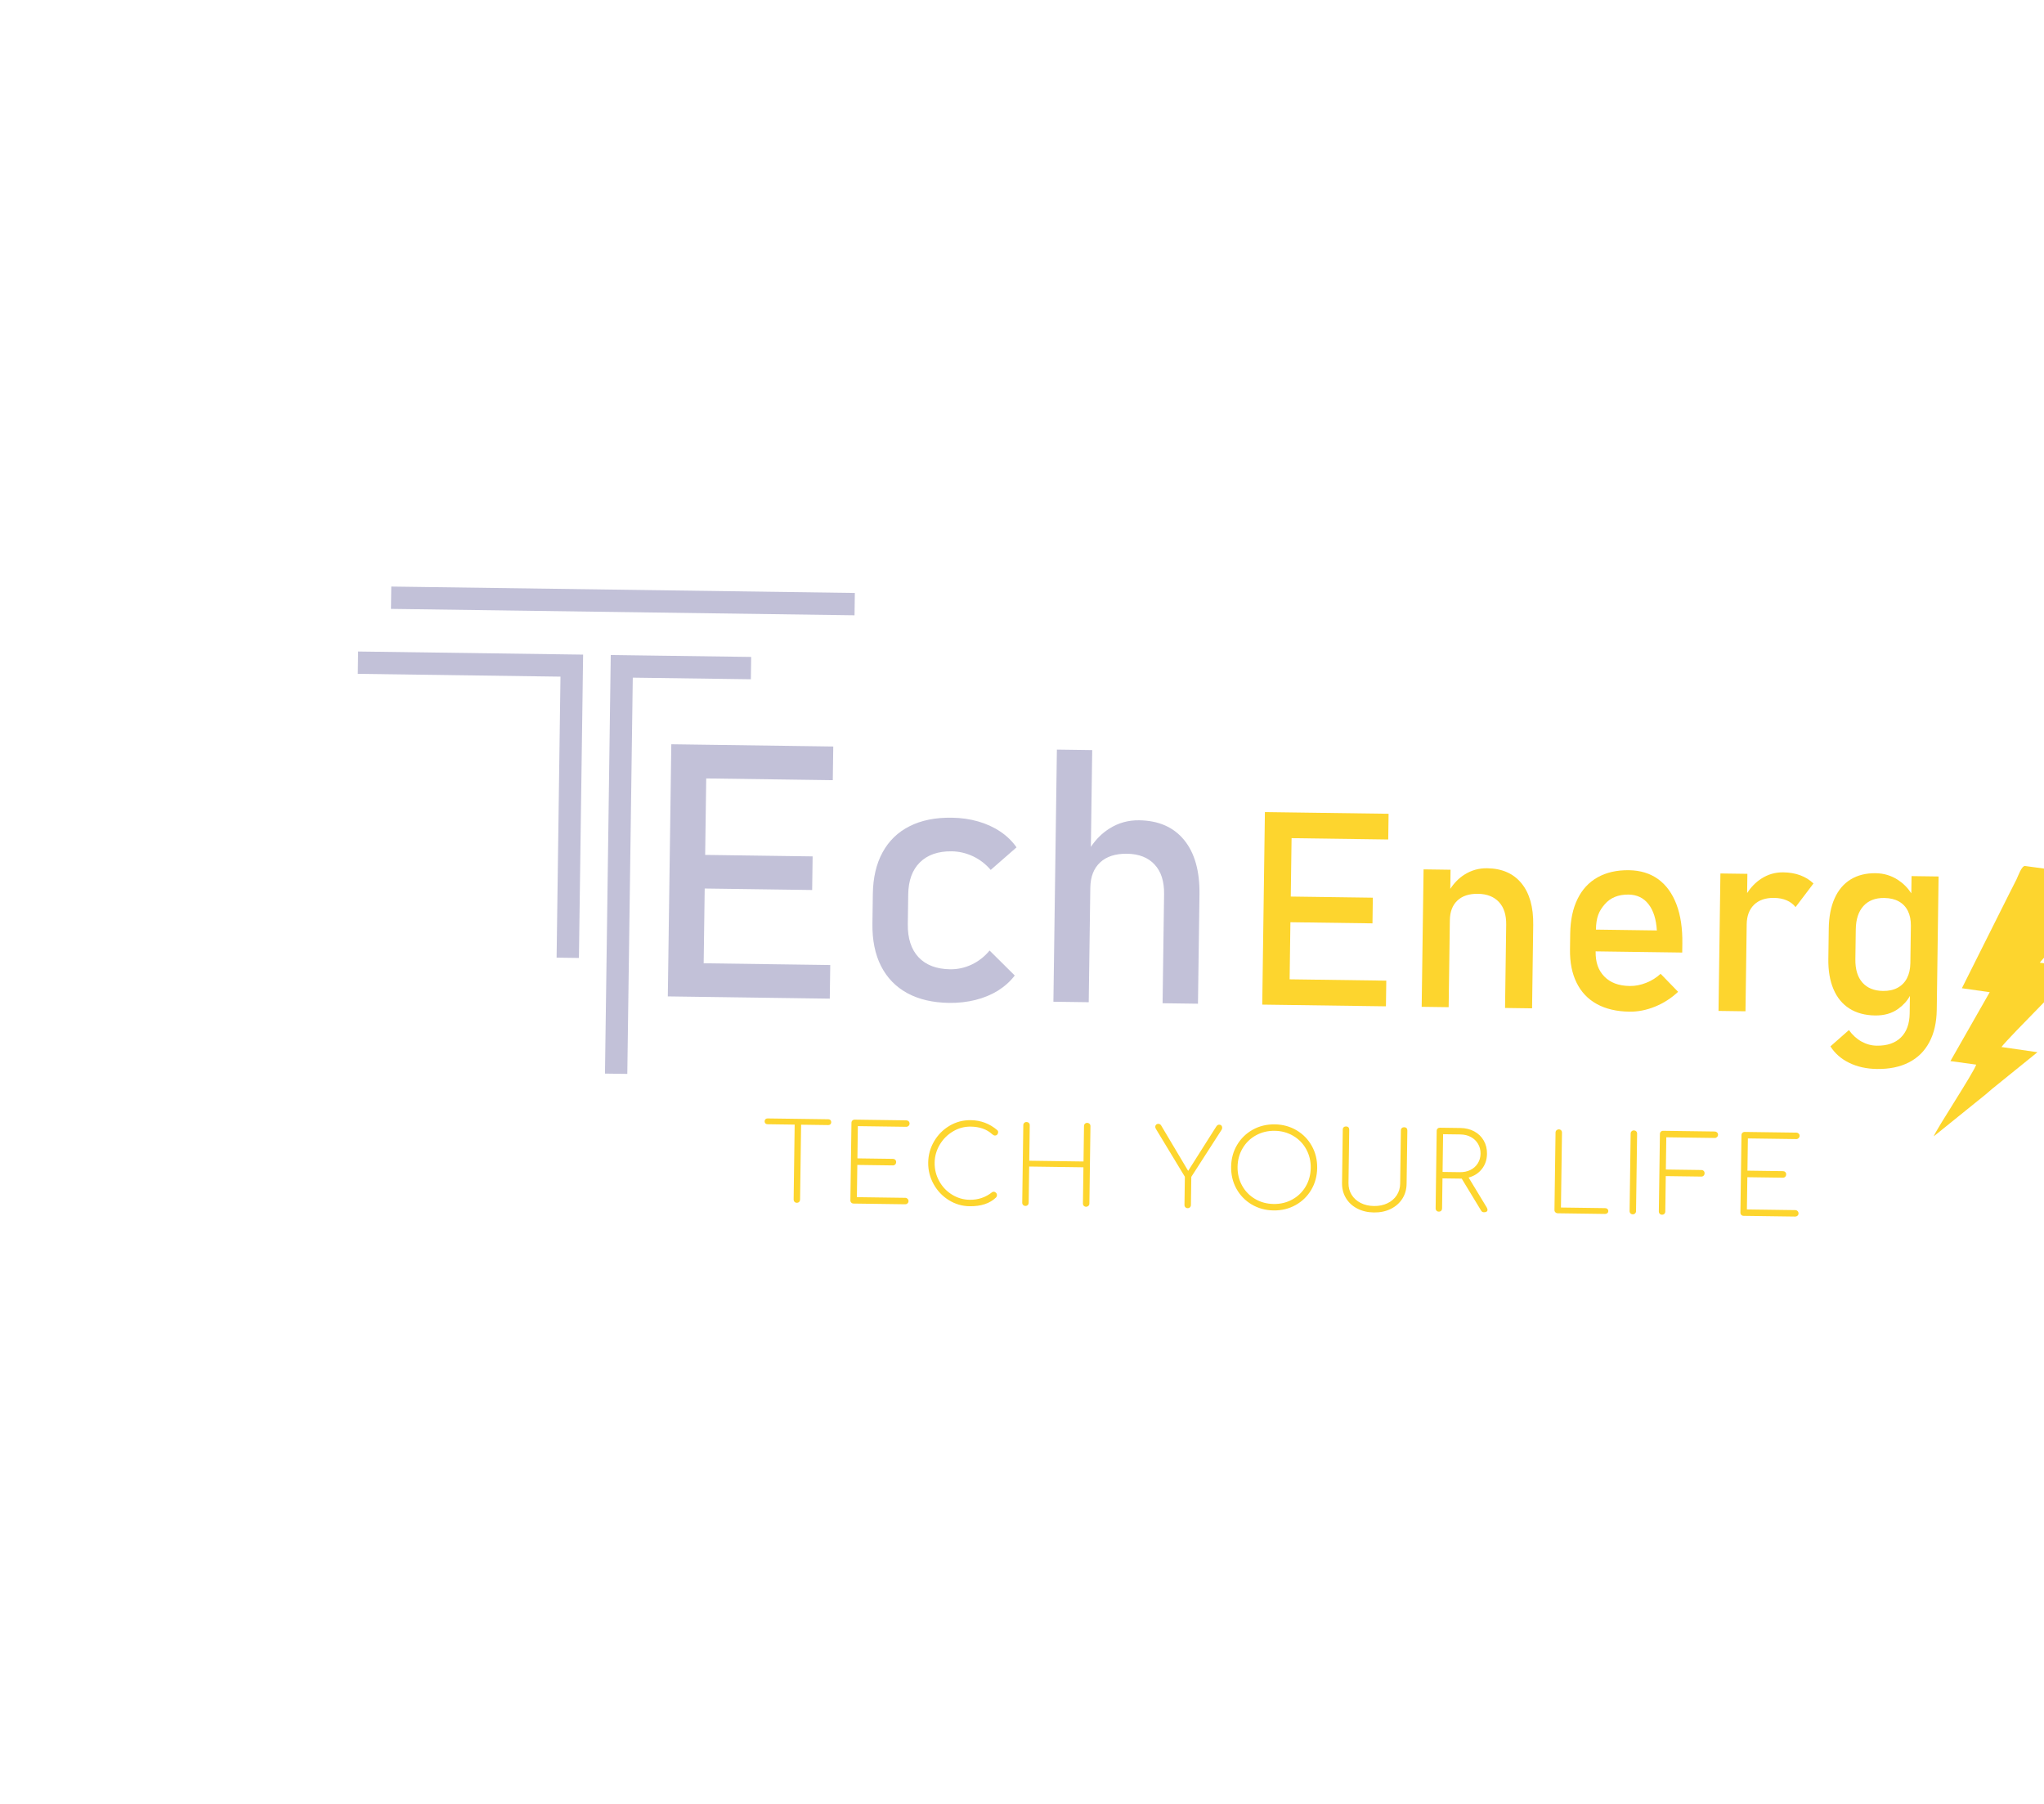
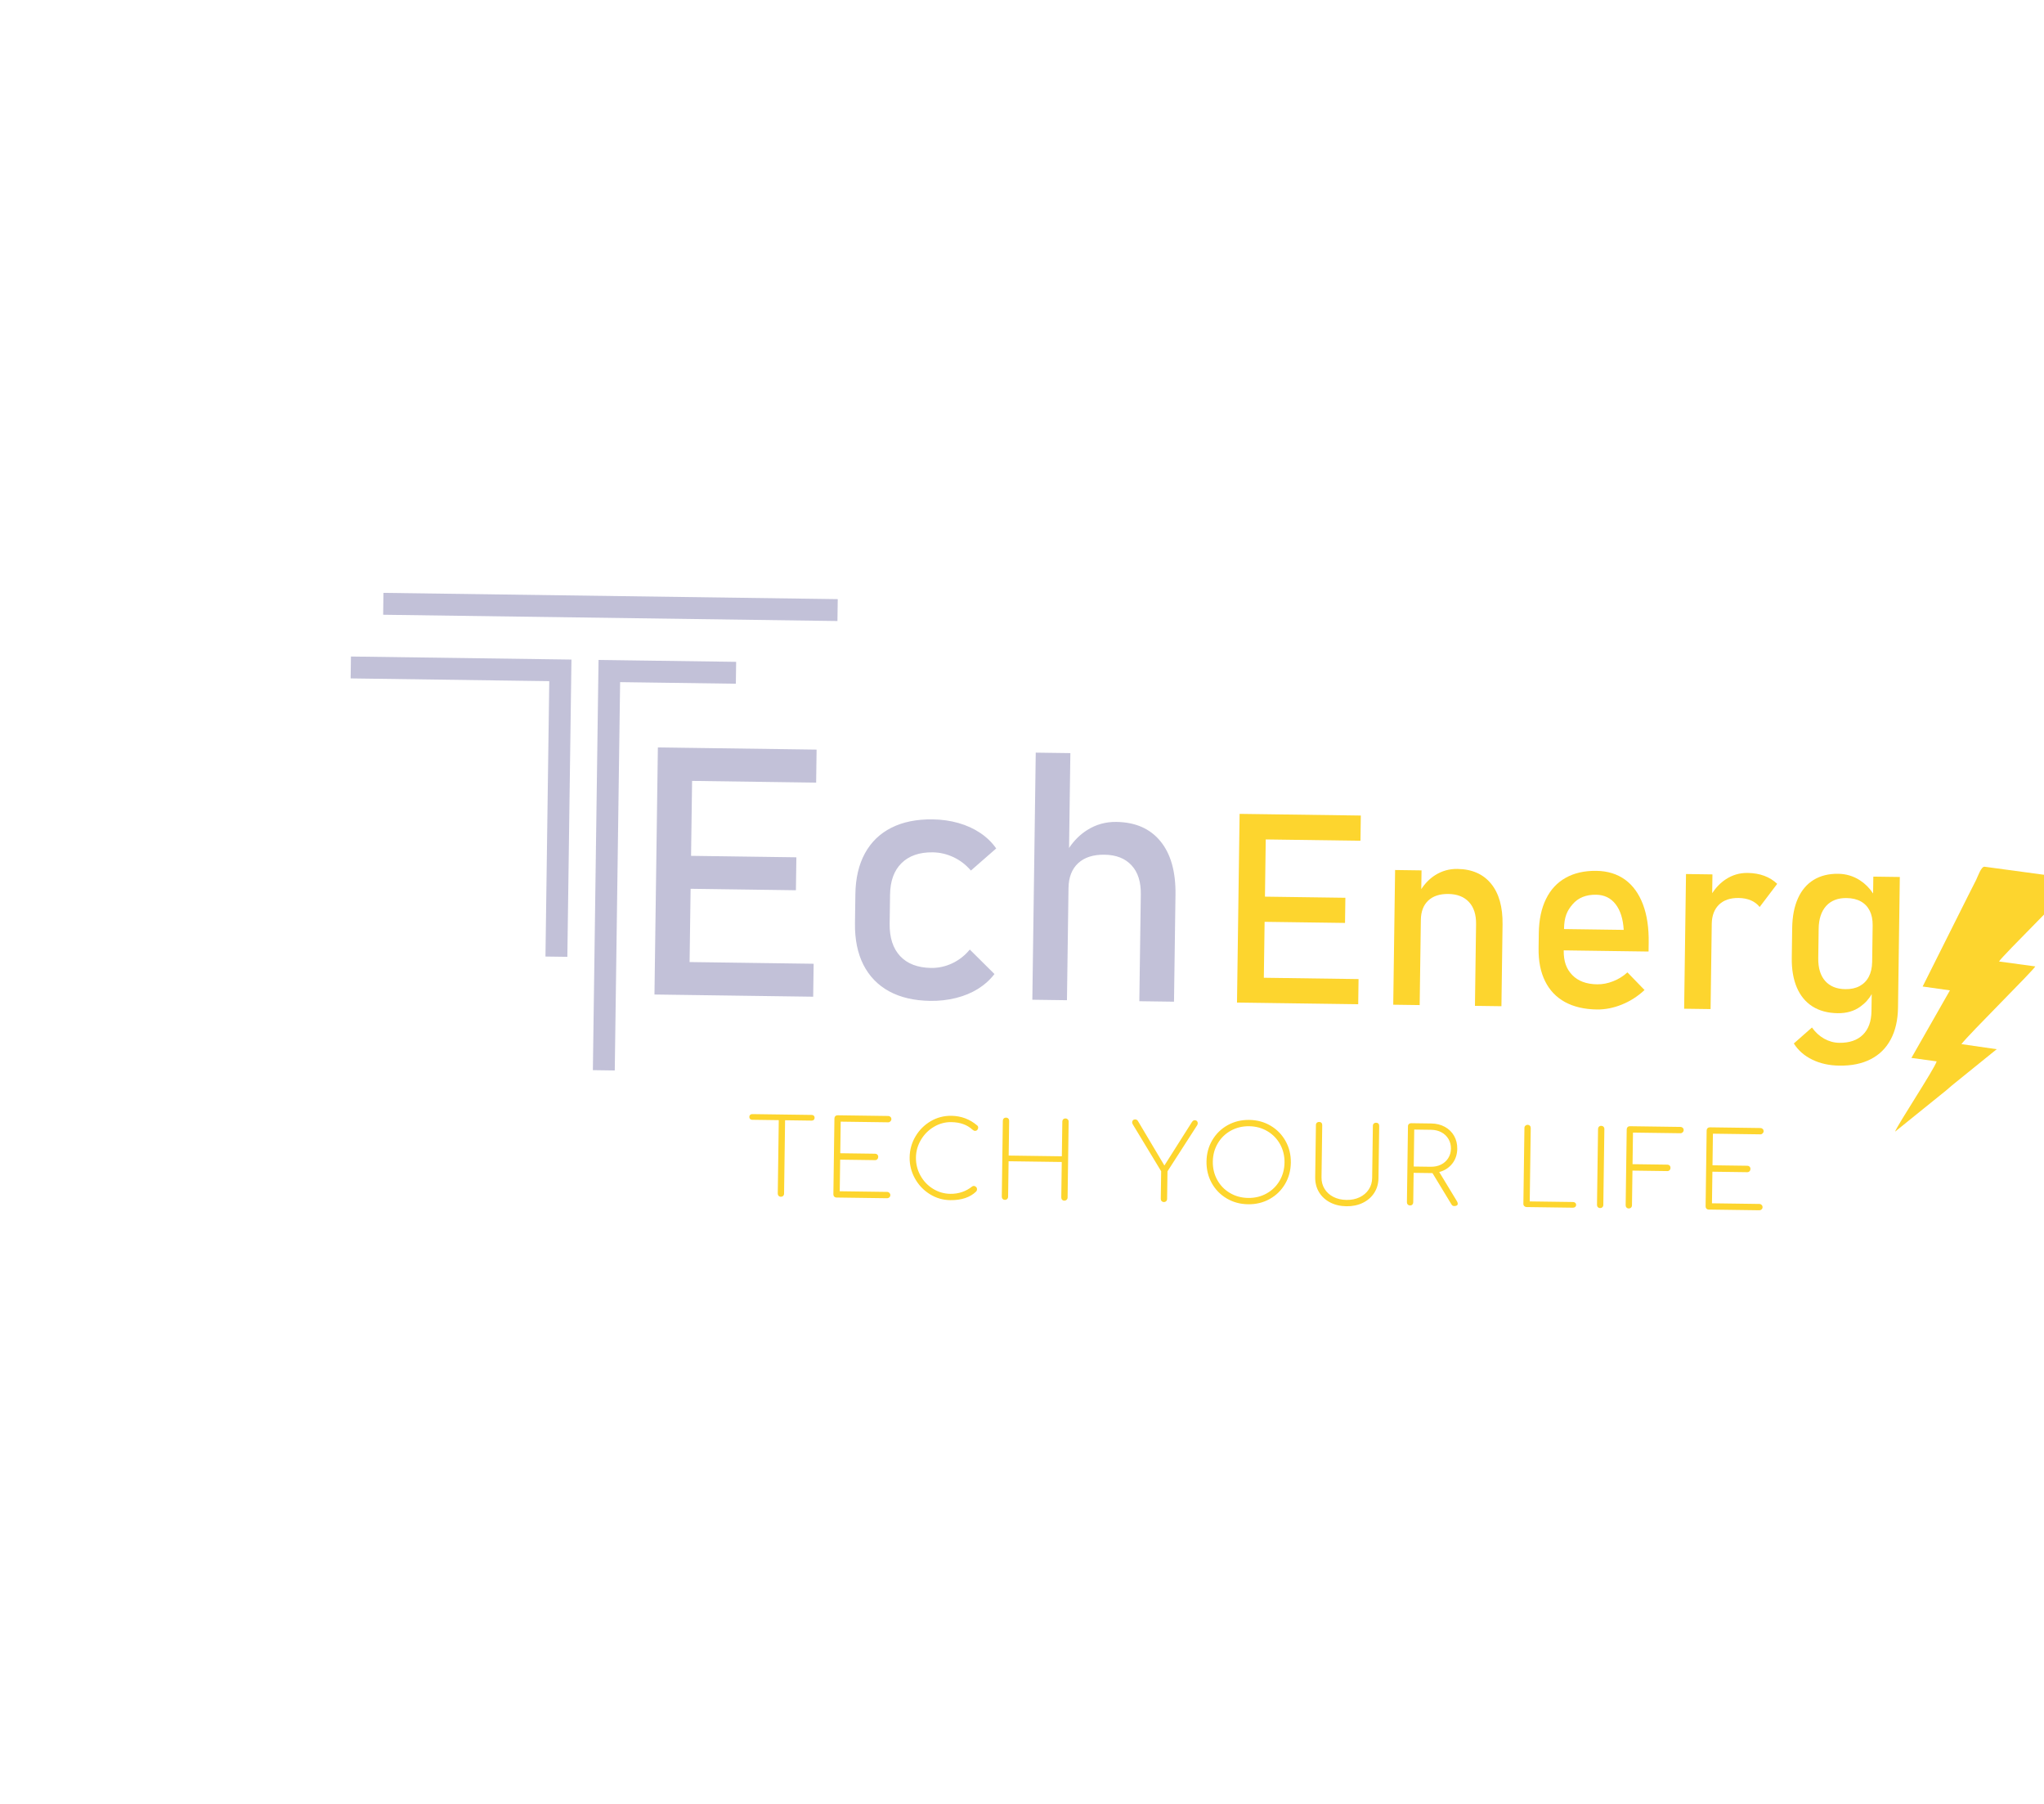
- <svg xmlns="http://www.w3.org/2000/svg" xml:space="preserve" width="1700mm" height="1500mm" version="1.1" style="shape-rendering:geometricPrecision; text-rendering:geometricPrecision; image-rendering:optimizeQuality; fill-rule:evenodd; clip-rule:evenodd" viewBox="0 0 24500 20990">
+ <svg xmlns="http://www.w3.org/2000/svg" xml:space="preserve" width="1700mm" height="1500mm" version="1.1" style="shape-rendering:geometricPrecision; text-rendering:geometricPrecision; image-rendering:optimizeQuality; fill-rule:evenodd; clip-rule:evenodd" viewBox="0 0 25000 20990">
  <defs>
    <style type="text/css">
   
    .fil2 {fill:#FDD52E}
    .fil1 {fill:#FDD52E;fill-rule:nonzero}
    .fil0 {fill:#C2C1D8;fill-rule:nonzero}
   
  </style>
  </defs>
  <g id="Camada_x0020_1">
    <path class="fil0" d="M8252.06 8608.15l218.46 3.02 1517.2 20.94 -5.57 403.59 -1517.2 -20.94 -12.65 916.42 1288.08 17.78 -5.56 402.87 -1288.08 -17.78 -12.36 895.85 1517.18 20.94 -5.56 402.87 -1517.18 -20.94 -218.48 -3.01 -205.69 -2.84 41.72 -3021.6 205.69 2.83zm-3562.1 -1892.81l5556.41 76.69 -3.71 267.69 -5556.39 -76.69 3.69 -267.69zm2898.39 823.91l1415.44 19.54 -3.7 267.69 -1415.43 -19.54 -65.53 4748.67 -267.71 -3.69 65.56 -4748.67 3.69 -267.7 267.68 3.7zm-916.83 3623.17l46.48 -3367.44 -2429.33 -33.53 3.69 -267.69 2429.34 33.53 267.68 3.69 -3.69 267.7 -46.47 3367.43 -267.7 -3.69zm4705.41 542.25c-196.48,-2.71 -364.07,-41.9 -502.08,-116.88 -138.01,-75.69 -242.94,-183.56 -314.77,-325.01 -71.12,-140.75 -105.68,-310.06 -102.95,-507.97l4.91 -355.35c2.7,-195.76 41.89,-361.93 116.85,-499.24 75.67,-138.01 183.54,-242.22 323.55,-312.66 140.05,-71.13 308.65,-104.98 505.13,-102.27 112.07,1.55 217.55,16.48 316.48,44.81 98.94,28.33 187.06,68.56 265.79,121.43 78.02,52.15 143.11,115.48 194.61,189.26l-309.5 270.29c-60.05,-70.36 -130.25,-124.54 -211.99,-163.27 -81.07,-37.99 -165.92,-58.33 -254.59,-59.56 -163.14,-2.25 -290.71,42.1 -382.08,132.36 -91.34,90.25 -137.79,218.03 -140.09,384.71l-4.92 355.35c-2.33,170.24 40.52,302.07 127.93,396.22 88.07,94.14 215.09,142.72 379.64,144.99 90.09,1.25 176.21,-18.14 258.33,-56.72 82.83,-39.3 153.83,-95.09 214.44,-168.02l301.62 299.29c-54.91,71.59 -122.41,131.67 -201.85,181.65 -80.14,49.27 -169.33,86.36 -269,111.22 -99.64,24.87 -204.12,36.91 -315.46,35.37zm2576.18 -1303.13c2.1,-152.5 -35.28,-270.78 -113.59,-354.86 -77.57,-84.08 -187.64,-127.46 -330.2,-129.43 -139.04,-1.92 -245.94,32.8 -322.83,104.09 -76.17,70.6 -115.88,172.22 -117.7,303.44l-18.93 1371.77 -423.44 -5.84 41.71 -3021.6 423.43 5.84 -16.02 1160.08c60.86,-91.06 134.22,-163.96 220.84,-218.67 108.07,-68.76 227.01,-101.87 357.49,-100.07 234.08,3.24 413.89,82.33 540.16,237.31 126.27,154.99 187.12,372.2 183.28,651.67l-18.08 1309.35 -424.16 -5.85 18.04 -1307.23z" />
    <polygon class="fil1" points="15161.53,9417.86 15318.63,9420.03 15485.44,9422.33 16644.03,9438.32 16639.76,9746.51 15481.2,9730.52 15471.53,10430.33 16455.16,10443.9 16450.9,10751.55 15467.29,10737.98 15457.85,11422.08 16616.41,11438.07 16612.17,11745.72 15453.59,11729.73 15286.77,11727.43 15129.68,11725.26 " />
    <path class="fil1" d="M17063.36 10104.49l323.34 4.47 -3.16 229.24c46.49,-71.07 102.53,-127.84 168.67,-170.07 82.54,-52.51 173.34,-78.33 273.03,-76.96 178.73,2.47 316.05,62.87 412.46,181.22 96.43,118.35 142.9,284.22 139.95,497.62l-13.79 999.89 -323.91 -4.47 13.78 -998.25c1.59,-116.45 -26.94,-206.78 -86.75,-270.98 -59.24,-64.21 -143.29,-97.34 -252.15,-98.85 -106.17,-1.46 -187.8,25.59 -246.54,81.13 -58.19,54.98 -88.54,133.66 -89.94,234.96l-14.39 1042.66 -323.33 -4.47 22.73 -1647.14z" />
    <path class="fil1" d="M19129.36 10826.44l730.13 10.08 0 0c-7.89,-134.46 -41.11,-239.47 -99.66,-314.49 -58.58,-75.59 -138.2,-114.06 -238.95,-115.45 -122.43,-1.69 -218.31,37.07 -286.58,116.85 -68.27,79.23 -102.92,155.67 -104.94,303.01zm-3.61 260.54c-1.88,136.5 33.17,227.44 103.65,301.01 71.04,74.13 172.9,112.37 305.05,114.19 65.55,0.91 130.74,-11.73 195.56,-37.4 64.82,-25.1 123.3,-61.67 174.85,-108.63l0 0 209.4 215.79 0 0c-82.34,76.88 -174.71,136.28 -277.12,177.67 -101.88,41.38 -204.55,61.63 -306.93,60.22 -152.21,-2.1 -282.35,-32.6 -389.34,-90.96 -106.99,-58.91 -188.15,-143.99 -242.96,-255.28 -55.36,-111.27 -81.68,-244.91 -79.51,-401.44l2.55 -185.79c2.25,-163.03 31.26,-301.86 87.56,-416.48 55.75,-114.63 136.05,-201.27 240.87,-259.95 104.28,-58.7 229.81,-87.31 375.52,-85.3 137.58,1.9 254.65,38.19 351.18,107.78 96.01,70.13 168.85,170.81 218.5,301.51 49.68,130.73 72.98,287.6 70.45,469.58l-1.47 107.81 -1037.81 -14.33z" />
    <path class="fil1" d="M20621.4 10153.6l323.35 4.47 -3.16 229.7c46.26,-70.35 101.57,-126.83 165.95,-169.49 81.46,-53.6 170.67,-79.45 267.61,-78.11 75.3,1.04 143.39,12.81 203.76,35.32 60.36,22.51 113,55.18 157.91,98.07l-214.65 283.09c-28.2,-35.63 -64.12,-62.66 -107.22,-81.12 -43.08,-18.49 -92.78,-28.39 -150.21,-29.18 -102.38,-1.41 -182.37,26.21 -240.03,81.76 -57.11,56.1 -86.92,134.22 -88.3,234.44l-14.4 1042.66 -323.33 -4.47 22.72 -1647.14z" />
    <path class="fil1" d="M22475.6 11855.35c-120.78,-1.66 -223.32,-29.62 -307.65,-82.78 -84.31,-53.73 -148.25,-130.98 -191.29,-232.35 -43.01,-100.81 -63.55,-221.91 -61.6,-362.74l5 -362.9c1.97,-141.91 25.31,-262.93 70.01,-362.54 44.72,-100.16 109.15,-175.65 192.74,-227.05 83.6,-50.85 183.62,-76.01 300.08,-74.4 97.49,1.35 186.51,28.03 266.52,80.06 63.14,41.07 116.67,94.51 160.31,160.81l2.84 -206.23 323.91 4.47 -22.05 1597.85c-2.1,151.12 -31.52,280.73 -88.8,387.75 -56.72,107.02 -138.57,188.23 -245.5,242.56 -106.39,54.88 -234.06,80.74 -383.56,78.67 -123.5,-1.7 -234.22,-25.98 -331.08,-73.37 -97.4,-47.4 -172.33,-113.43 -225.36,-197.59l221.58 -195.22c41.98,58.55 91.74,104.2 149.8,136.95 58.6,32.24 119.57,49.33 184.04,50.22 124.03,1.71 220.37,-31.09 289.01,-98.39 68.65,-67.32 103.58,-163.26 105.29,-288.39l2.9 -209.53c-33.58,60.51 -80.53,112.22 -140.84,155.07 -75.49,54.22 -167.41,80.58 -276.3,79.07zm428.7 -1072.15l0.05 -3.25c0.54,-67.97 -11.11,-127.16 -35.48,-176.55 -24.8,-49.64 -61.1,-88.08 -108.94,-114.74 -47.84,-26.66 -105.63,-40.46 -174.41,-41.4 -107.24,-1.49 -190.05,30.96 -250,96.76 -59.41,65.82 -89.97,159.12 -91.63,279.36l-4.95 358.57c-1.64,119.7 26.34,212.73 83.94,278.54 58.13,65.8 140.01,99.44 247.26,100.92 68.78,0.95 126.92,-11.79 175.51,-38.2 48.58,-26.43 85.94,-64.37 112.12,-114.93 25.73,-49.78 39.02,-109.17 40.37,-178.69l0.05 -3.33 6.11 -443.06z" />
    <path class="fil2" d="M23515.83 11529.01l333.55 47.31 -471.02 825.93 309.02 42.19c-31.74,100.1 -476.34,770.54 -509.17,859.49l620.65 -500.77c27.95,-24.13 48.56,-42.5 76.88,-65.97l545.73 -441.46 -431.41 -62.37c96.06,-126.3 870.21,-890.55 903.5,-950.06l-443.8 -60.27c38.35,-66.78 889.93,-904.41 961.57,-1004.77l-1137.75 -153.96c-41.76,-5.63 -83.94,121.71 -103.15,160.26 -32.77,65.77 -62.9,123.41 -94.66,186.83l-559.94 1117.62z" />
    <path class="fil1" d="M9929.15 13099.33c10.26,0.14 18.56,3.47 25,9.99 6.35,6.52 9.45,14.92 9.31,25.26 -0.16,10.26 -3.49,18.65 -10.01,24.99 -6.6,6.35 -15,9.45 -25.25,9.31l-325.85 -4.5 -12.39 897.57c-0.16,11.13 -3.93,20.3 -11.35,27.5 -7.39,7.2 -16.67,10.73 -27.8,10.57 -11.11,-0.15 -20.38,-3.93 -27.58,-11.33 -7.1,-7.41 -10.64,-16.67 -10.48,-27.8l12.39 -897.58 -325.85 -4.49c-10.27,-0.14 -18.66,-3.48 -24.99,-10 -6.35,-6.52 -9.46,-15 -9.31,-25.26 0.14,-10.35 3.47,-18.65 10,-24.99 6.52,-6.35 15,-9.45 25.26,-9.31l728.9 10.07zm301.98 1010.08c-11.22,-0.15 -20.38,-3.93 -27.58,-11.33 -7.2,-7.41 -10.74,-16.67 -10.57,-27.8l12.81 -928.53c0.15,-11.13 3.94,-20.29 11.33,-27.49 7.41,-7.21 16.68,-10.73 27.88,-10.58l619.38 8.55c10.34,0.15 19.24,3.92 26.88,11.33 7.64,7.41 11.34,16.68 11.18,27.81 -0.13,10.34 -4.08,19.25 -11.93,26.88 -7.85,7.63 -16.86,11.42 -27.21,11.27l-580.75 -8.01 -5.33 386.27 426.26 5.89c11.13,0.15 20.3,3.93 27.5,11.33 7.2,7.41 10.72,16.67 10.57,27.89 -0.16,11.13 -3.93,20.47 -11.35,28.1 -7.4,7.64 -16.68,11.43 -27.81,11.27l-426.26 -5.88 -5.33 386.28 580.76 8.01c10.35,0.14 19.24,4.18 26.87,12.02 7.63,7.76 11.34,16.86 11.19,27.2 -0.14,11.13 -4.1,20.29 -11.93,27.49 -7.85,7.2 -16.86,10.72 -27.2,10.58l-619.36 -8.55zm1390.86 32.07c-90.14,-1.24 -173.46,-25.79 -250.1,-73.63 -76.66,-47.84 -137.16,-111.8 -181.53,-191.81 -44.46,-80.09 -65.98,-166.04 -64.71,-257.85 1.27,-91.9 24.97,-177.05 71.1,-255.37 46.21,-78.4 108.02,-140.42 185.52,-186.13 77.41,-45.72 162.16,-67.94 253.97,-66.67 120.24,1.66 225.69,41.29 316.53,118.98 7.65,6.1 11.37,14.76 11.2,25.89 -0.13,10.35 -3.65,19.51 -10.64,27.59 -6.97,7.99 -16.51,11.95 -28.5,11.78 -9.48,-0.13 -20.11,-5.41 -32.04,-15.83 -64.41,-59.33 -150.24,-89.73 -257.62,-91.21 -75.55,-1.04 -146.42,18.15 -212.63,57.68 -66.28,39.43 -119.19,92.52 -158.71,159.37 -39.54,66.93 -59.92,138.57 -60.97,214.99 -1.09,78.94 17.02,152.41 54.34,220.31 37.24,67.91 88.4,122.09 153.59,162.47 65.09,40.38 135.85,61.1 212.28,62.15 101.29,1.4 190.56,-28.67 267.85,-90.3 6.06,-4.18 12.52,-6.27 19.4,-6.17 10.34,0.14 19.5,4.09 27.57,11.94 8.06,7.86 12.01,17.39 11.87,28.52 -0.17,11.21 -3.33,20.12 -9.43,26.91 -74.82,72.88 -180.96,108.29 -318.34,106.39zm668.93 -3.64c-11.21,-0.15 -20.38,-3.93 -27.58,-11.33 -7.21,-7.41 -10.72,-16.67 -10.58,-27.8l12.82 -928.53c0.16,-11.13 3.93,-20.29 11.34,-27.49 7.4,-7.21 16.66,-10.73 27.89,-10.58 11.13,0.16 20.28,3.94 27.5,11.34 7.2,7.4 10.72,16.67 10.56,27.8l-5.87 424.96 650.33 8.98 5.86 -424.96c0.15,-11.13 3.94,-20.3 11.33,-27.5 7.4,-7.2 16.68,-10.73 27.81,-10.57 10.34,0.14 19.34,3.92 26.88,11.32 7.64,7.41 11.42,16.68 11.27,27.81l-12.81 928.53c-0.17,11.13 -4.2,20.29 -12.03,27.48 -7.75,7.2 -16.86,10.73 -27.2,10.58 -11.13,-0.15 -20.29,-3.93 -27.5,-11.33 -7.2,-7.41 -10.73,-16.67 -10.56,-27.8l5.99 -434.01 -650.33 -8.97 -5.99 434c-0.14,11.13 -3.93,20.3 -11.33,27.5 -7.4,7.2 -16.67,10.73 -27.8,10.57zm2324.25 -973.84c10.34,0.15 18.64,3.65 24.98,10.61 6.34,6.96 9.44,15.61 9.29,25.95 -0.13,9.39 -2.42,17.54 -6.76,24.35l-363.27 564.29 -4.66 337.42c-0.16,11.12 -3.93,20.29 -11.35,27.49 -7.39,7.2 -16.66,10.73 -27.88,10.57 -11.13,-0.15 -20.3,-3.93 -27.5,-11.33 -7.2,-7.41 -10.72,-16.67 -10.56,-27.8l4.66 -337.42 -347.56 -574.1c-5,-9.55 -7.5,-17.67 -7.41,-24.54 0.15,-10.35 3.74,-18.9 10.7,-25.68 6.96,-6.77 15.97,-10.04 27.19,-9.88 11.13,0.15 21.31,5.42 30.64,15.9l326.01 547.98 335.76 -529.89c6.21,-9.31 12.03,-15.66 17.65,-19.06 5.69,-3.32 12.33,-4.96 20.07,-4.86zm650.68 1027.77c-97.02,-1.34 -184.44,-25.06 -262.41,-71.27 -77.89,-46.12 -138.85,-108.79 -182.88,-187.92 -43.96,-79.21 -65.26,-167.33 -63.92,-264.27 1.33,-96.16 25.04,-183.22 71.17,-261.2 46.21,-77.88 108.87,-138.84 188.01,-182.88 79.2,-43.95 167.24,-65.26 264.26,-63.92 96.16,1.33 183.22,25.05 261.2,71.17 77.88,46.21 138.84,108.88 182.88,188.01 43.95,79.21 65.27,166.9 63.95,263.05 -1.34,96.94 -25.08,184.44 -71.19,262.41 -46.22,77.89 -108.89,138.85 -188,182.8 -79.22,44.04 -166.91,65.35 -263.07,64.02zm1.07 -77.29c81.54,1.13 156.15,-16.88 223.61,-54.21 67.48,-37.25 120.81,-89.12 159.89,-155.54 39.19,-66.41 59.26,-140.92 60.4,-223.25 1.11,-81.64 -16.9,-156.15 -54.23,-223.62 -37.25,-67.47 -89.11,-120.8 -155.54,-159.89 -66.41,-39.18 -140.48,-59.33 -222.02,-60.46 -82.43,-1.13 -157.37,16.96 -224.85,54.29 -67.47,37.25 -120.79,89.12 -159.89,155.54 -39.18,66.41 -59.33,140.4 -60.44,222.03 -1.14,82.34 16.95,157.37 54.27,224.84 37.25,67.47 89.13,120.8 155.54,159.89 66.41,39.18 140.84,59.25 223.26,60.38zm1200.7 101.62c-74.69,-1.03 -141.26,-16.73 -199.62,-47.19 -58.46,-30.46 -103.61,-72.3 -135.48,-125.52 -31.88,-53.23 -47.4,-113.79 -46.45,-181.6l8.8 -638.75c0.17,-12 3.96,-21.43 11.36,-28.2 7.39,-6.76 16.65,-10.03 27.88,-9.87 11.98,0.16 21.34,3.68 28.11,10.65 6.77,6.96 10.11,16.48 9.94,28.48l-8.8 638.75c-0.72,52.34 11.75,99.3 37.35,140.87 25.61,41.57 61.67,74.33 108.12,98.1 46.46,23.86 99.78,36.16 159.84,36.99 60.09,0.83 113.72,-10 160.8,-32.56 47.1,-22.48 84.24,-54.23 111.4,-95.08 27.17,-40.84 41.12,-87.43 41.84,-139.77l8.83 -638.75c0.16,-12 3.94,-21.42 11.33,-28.19 7.41,-6.77 16.67,-10.03 27.88,-9.88 12.01,0.17 21.44,3.69 28.21,10.65 6.77,6.97 10.03,16.49 9.87,28.49l-8.83 638.75c-0.92,67.81 -18.27,127.92 -52.05,180.24 -33.76,52.32 -80.33,92.89 -139.5,121.73 -59.18,28.83 -126.15,42.69 -200.83,41.66zm1352.24 -61.16c6.69,12.09 9.95,21.96 9.84,29.7 -0.13,9.48 -3.88,16.73 -11.26,21.76 -7.27,5.03 -17.84,7.49 -31.58,7.3 -8.59,-0.12 -15.44,-1.95 -20.52,-5.41 -5.18,-3.55 -9.79,-8.75 -13.96,-15.67l-231.78 -381.9 -23.12 -0.32 -207.36 -2.86 -4.97 360.63c-0.16,11.12 -3.76,20.29 -10.73,27.5 -6.97,7.21 -16.41,10.73 -28.4,10.56 -11.23,-0.15 -20.38,-3.93 -27.59,-11.33 -7.2,-7.41 -10.73,-16.67 -10.57,-27.8l12.82 -928.53c0.16,-11.99 3.94,-21.42 11.33,-28.19 7.41,-6.76 16.67,-10.03 27.88,-9.87l245.95 3.39c61.83,0.85 117.02,14.49 165.53,40.9 48.6,26.41 86.35,63.01 113.19,109.73 26.83,46.81 39.84,99.77 39.01,158.98 -0.97,70.42 -21.36,130.92 -61.1,181.41 -39.84,50.59 -92.82,84.81 -159.26,102.76l216.65 357.26zm-321.31 -421.74c47.2,0.65 89.41,-8.25 126.54,-26.61 37.2,-18.44 66.52,-44.64 88.04,-78.69 21.52,-34.06 32.56,-72.51 33.15,-115.46 0.61,-43.73 -9.37,-83.17 -29.93,-118.24 -20.56,-35.07 -49.13,-62.51 -85.82,-82.32 -36.59,-19.81 -78.54,-30.04 -125.74,-30.69l-207.36 -2.86 -6.23 452 207.35 2.87zm1171.89 492.7c-10.33,-0.15 -19.33,-3.92 -26.88,-11.33 -7.63,-7.41 -11.43,-16.68 -11.26,-27.81l12.8 -928.53c0.16,-11.12 4.2,-20.29 12.03,-27.48 7.76,-7.2 16.85,-10.73 27.2,-10.58 11.12,0.15 20.3,3.93 27.5,11.33 7.2,7.41 10.72,16.67 10.56,27.8l-12.38 897.58 529.3 7.3c11.13,0.15 20.29,3.5 27.51,10.03 7.21,6.54 10.74,15.02 10.6,25.28 -0.13,10.35 -3.9,18.64 -11.3,24.97 -7.39,6.34 -16.64,9.43 -27.77,9.27l-567.91 -7.83zm900.45 12.42c-11.22,-0.15 -20.38,-3.93 -27.58,-11.33 -7.2,-7.41 -10.73,-16.67 -10.57,-27.8l12.81 -928.53c0.15,-11.13 3.94,-20.29 11.33,-27.49 7.41,-7.2 16.68,-10.73 27.89,-10.57 11.12,0.15 20.3,3.93 27.5,11.33 7.2,7.41 10.72,16.67 10.57,27.8l-12.81 928.52c-0.16,11.13 -3.93,20.3 -11.35,27.5 -7.39,7.2 -16.66,10.73 -27.79,10.57zm350.54 4.84c-11.13,-0.15 -20.28,-3.93 -27.5,-11.33 -7.2,-7.41 -10.72,-16.67 -10.56,-27.8l12.82 -928.53c0.14,-11.13 3.93,-20.29 11.33,-27.49 7.4,-7.21 16.67,-10.73 27.8,-10.58l619.45 8.55c10.25,0.15 19.25,3.92 26.88,11.33 7.64,7.41 11.34,16.68 11.18,27.81 -0.13,10.34 -4.09,19.25 -11.93,26.88 -7.84,7.63 -16.95,11.42 -27.2,11.27l-580.85 -8.01 -5.34 386.27 426.28 5.89c11.21,0.15 20.38,3.93 27.59,11.33 7.2,7.41 10.71,16.67 10.57,27.89 -0.16,11.13 -3.95,20.47 -11.35,28.1 -7.42,7.64 -16.69,11.43 -27.89,11.27l-426.28 -5.88 -5.87 424.96c-0.14,11.13 -3.93,20.3 -11.32,27.5 -7.32,7.2 -16.68,10.73 -27.81,10.57zm977.83 13.5c-11.23,-0.16 -20.38,-3.94 -27.58,-11.34 -7.21,-7.4 -10.74,-16.67 -10.58,-27.8l12.82 -928.52c0.14,-11.13 3.93,-20.3 11.33,-27.5 7.41,-7.2 16.68,-10.72 27.88,-10.57l619.37 8.55c10.35,0.14 19.25,3.92 26.88,11.33 7.65,7.41 11.35,16.67 11.18,27.8 -0.13,10.35 -4.08,19.25 -11.92,26.88 -7.86,7.63 -16.87,11.42 -27.21,11.28l-580.76 -8.02 -5.33 386.28 426.26 5.88c11.13,0.16 20.31,3.94 27.5,11.34 7.2,7.4 10.73,16.67 10.58,27.88 -0.16,11.13 -3.93,20.47 -11.35,28.11 -7.4,7.64 -16.67,11.42 -27.81,11.27l-426.26 -5.89 -5.33 386.28 580.76 8.02c10.34,0.14 19.24,4.18 26.87,12.02 7.64,7.76 11.34,16.85 11.19,27.2 -0.15,11.13 -4.11,20.29 -11.94,27.49 -7.85,7.19 -16.85,10.72 -27.2,10.58l-619.35 -8.55z" />
  </g>
</svg>
